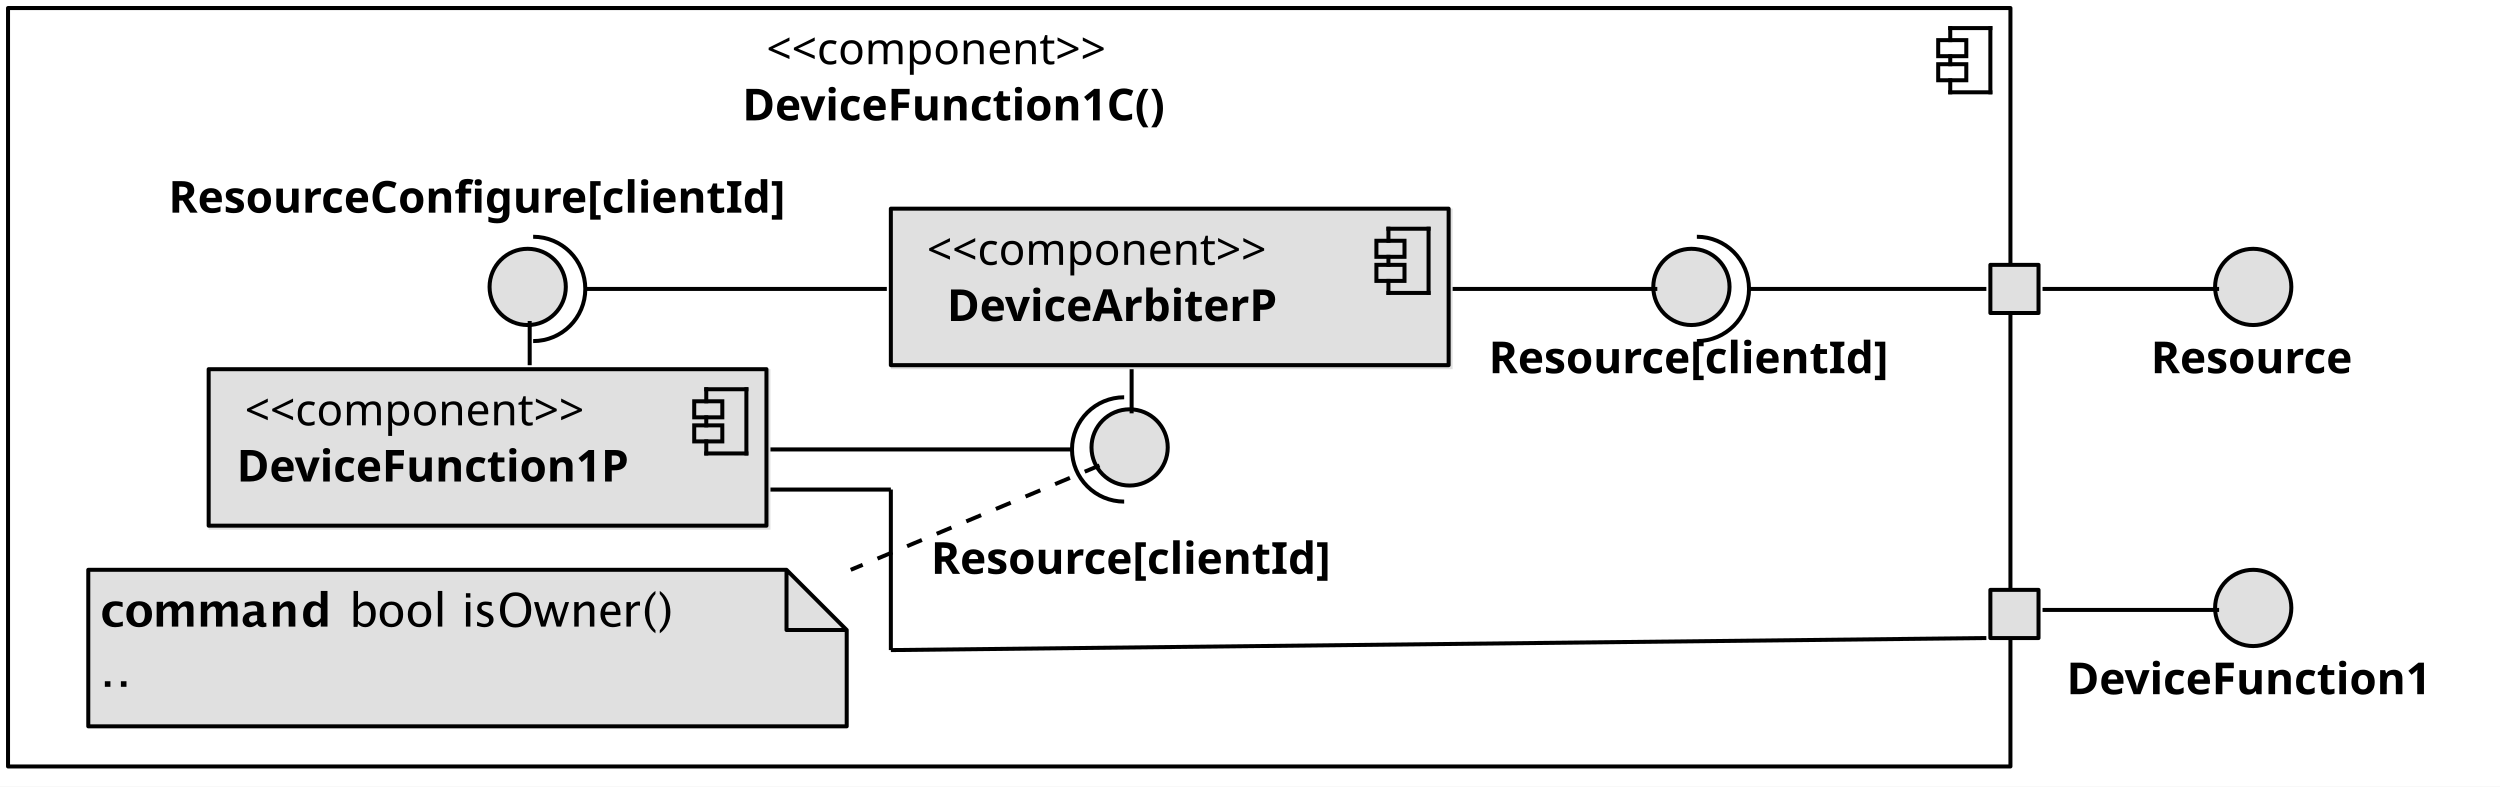
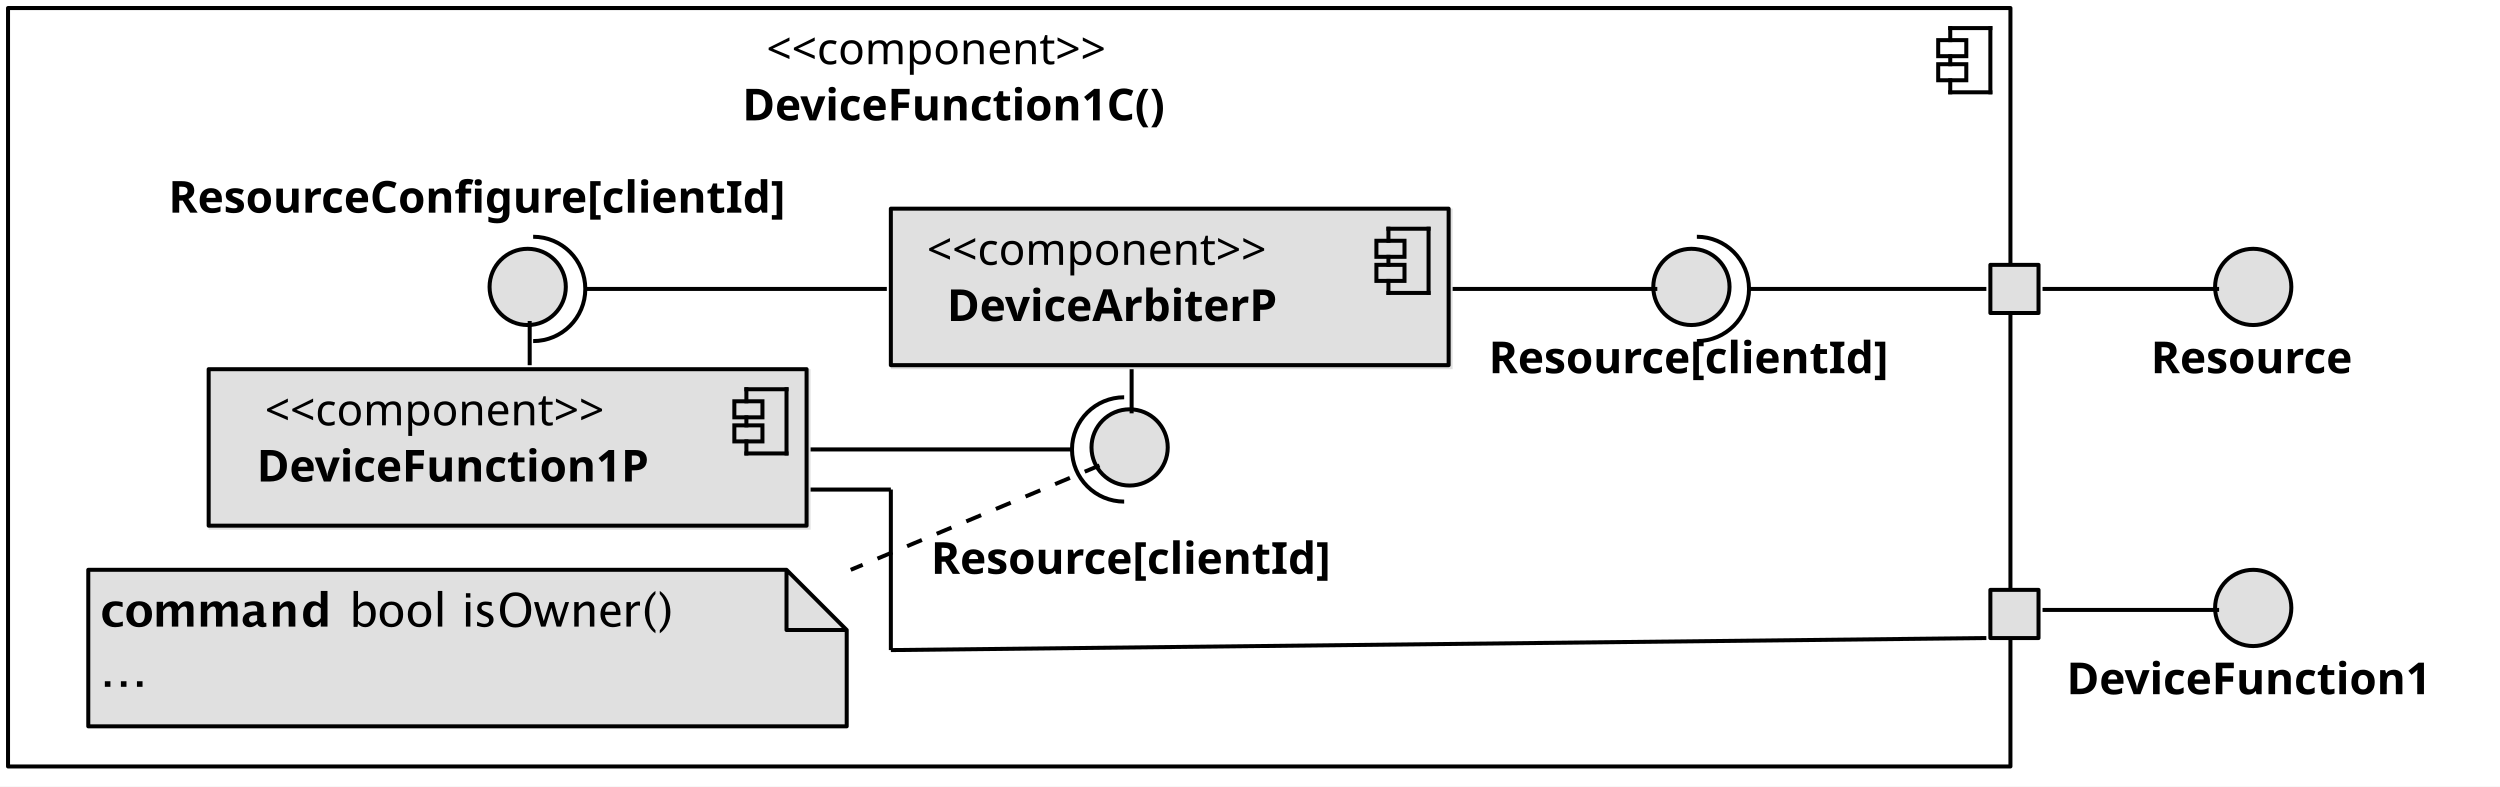
<svg xmlns="http://www.w3.org/2000/svg" fill-opacity="0" color-rendering="auto" color-interpolation="auto" stroke="rgb(0,0,0)" text-rendering="auto" stroke-linecap="square" width="623" stroke-miterlimit="10" stroke-opacity="0" shape-rendering="auto" fill="rgb(0,0,0)" stroke-dasharray="none" font-weight="normal" stroke-width="1" height="196" font-family="'Dialog'" font-style="normal" stroke-linejoin="miter" font-size="12" stroke-dashoffset="0" image-rendering="auto">
  <defs id="genericDefs" />
  <g>
    <defs id="defs1">
      <clipPath clipPathUnits="userSpaceOnUse" id="clipPath1">
        <path d="M-7 -7 L511 -7 L511 201 L-7 201 L-7 -7 Z" />
      </clipPath>
      <clipPath clipPathUnits="userSpaceOnUse" id="clipPath2">
        <path d="M0 0 L476 0 L476 31 L0 31 L0 0 Z" />
      </clipPath>
      <clipPath clipPathUnits="userSpaceOnUse" id="clipPath3">
        <path d="M-7 -7 L151 -7 L151 51 L-7 51 L-7 -7 Z" />
      </clipPath>
      <clipPath clipPathUnits="userSpaceOnUse" id="clipPath4">
        <path d="M0 0 L116 0 L116 31 L0 31 L0 0 Z" />
      </clipPath>
      <clipPath clipPathUnits="userSpaceOnUse" id="clipPath5">
+         <path d="M-7 -7 L161 -7 L161 51 L-7 51 L-7 -7 Z" />
+       </clipPath>
+       <clipPath clipPathUnits="userSpaceOnUse" id="clipPath6">
+         <path d="M0 0 L126 0 L126 31 L0 31 L0 0 Z" />
+       </clipPath>
+       <clipPath clipPathUnits="userSpaceOnUse" id="clipPath7">
        <path d="M-7 -7 L23 -7 L23 23 L-7 23 L-7 -7 Z" />
      </clipPath>
-       <clipPath clipPathUnits="userSpaceOnUse" id="clipPath6">
+       <clipPath clipPathUnits="userSpaceOnUse" id="clipPath8">
        <path d="M-7 -7 L31 -7 L31 31 L-7 31 L-7 -7 Z" />
      </clipPath>
-       <clipPath clipPathUnits="userSpaceOnUse" id="clipPath7">
+       <clipPath clipPathUnits="userSpaceOnUse" id="clipPath9">
        <path d="M-7 -7 L201 -7 L201 51 L-7 51 L-7 -7 Z" />
      </clipPath>
-       <clipPath clipPathUnits="userSpaceOnUse" id="clipPath8">
+       <clipPath clipPathUnits="userSpaceOnUse" id="clipPath10">
        <path d="M0 0 L0 40 L175 40 L175 0 Z" />
      </clipPath>
-       <clipPath clipPathUnits="userSpaceOnUse" id="clipPath9">
+       <clipPath clipPathUnits="userSpaceOnUse" id="clipPath11">
        <path d="M-178 -14 L356 -14 L356 28 L-178 28 L-178 -14 Z" />
      </clipPath>
-       <clipPath clipPathUnits="userSpaceOnUse" id="clipPath10">
+       <clipPath clipPathUnits="userSpaceOnUse" id="clipPath12">
        <path d="M-122 -14 L244 -14 L244 28 L-122 28 L-122 -14 Z" />
      </clipPath>
-       <clipPath clipPathUnits="userSpaceOnUse" id="clipPath11">
+       <clipPath clipPathUnits="userSpaceOnUse" id="clipPath13">
        <path d="M-72 -14 L144 -14 L144 28 L-72 28 L-72 -14 Z" />
      </clipPath>
-       <clipPath clipPathUnits="userSpaceOnUse" id="clipPath12">
+       <clipPath clipPathUnits="userSpaceOnUse" id="clipPath14">
        <path d="M-114 -14 L228 -14 L228 28 L-114 28 L-114 -14 Z" />
      </clipPath>
-       <clipPath clipPathUnits="userSpaceOnUse" id="clipPath13">
-         <path d="M0 0 L407 0 L407 144 L0 144 L0 0 Z" />
-       </clipPath>
-       <clipPath clipPathUnits="userSpaceOnUse" id="clipPath14">
+       <clipPath clipPathUnits="userSpaceOnUse" id="clipPath15">
+         <path d="M0 0 L397 0 L397 144 L0 144 L0 0 Z" />
+       </clipPath>
+       <clipPath clipPathUnits="userSpaceOnUse" id="clipPath16">
        <path d="M0 0 L148 0 L148 104 L0 104 L0 0 Z" />
      </clipPath>
-       <clipPath clipPathUnits="userSpaceOnUse" id="clipPath15">
+       <clipPath clipPathUnits="userSpaceOnUse" id="clipPath17">
        <path d="M0 0 L155 0 L155 104 L0 104 L0 0 Z" />
      </clipPath>
-       <clipPath clipPathUnits="userSpaceOnUse" id="clipPath16">
+       <clipPath clipPathUnits="userSpaceOnUse" id="clipPath18">
        <path d="M0 0 L169 0 L169 104 L0 104 L0 0 Z" />
      </clipPath>
-       <clipPath clipPathUnits="userSpaceOnUse" id="clipPath17">
+       <clipPath clipPathUnits="userSpaceOnUse" id="clipPath19">
        <path d="M100 0 L100 169 L-4 169 L-4 0 L100 0 Z" />
      </clipPath>
-       <clipPath clipPathUnits="userSpaceOnUse" id="clipPath18">
+       <clipPath clipPathUnits="userSpaceOnUse" id="clipPath20">
        <path d="M0 0 L104 0 L104 115 L0 115 L0 0 Z" />
      </clipPath>
-       <clipPath clipPathUnits="userSpaceOnUse" id="clipPath19">
+       <clipPath clipPathUnits="userSpaceOnUse" id="clipPath21">
+         <path d="M0 0 L175 0 L175 104 L0 104 L0 0 Z" />
+       </clipPath>
+       <clipPath clipPathUnits="userSpaceOnUse" id="clipPath22">
+         <path d="M71 171 L71 -4 L175 -4 L175 171 L71 171 Z" />
+       </clipPath>
+       <clipPath clipPathUnits="userSpaceOnUse" id="clipPath23">
        <path d="M0 0 L185 0 L185 104 L0 104 L0 0 Z" />
      </clipPath>
-       <clipPath clipPathUnits="userSpaceOnUse" id="clipPath20">
-         <path d="M81 181 L81 -4 L185 -4 L185 181 L81 181 Z" />
-       </clipPath>
-       <clipPath clipPathUnits="userSpaceOnUse" id="clipPath21">
+       <clipPath clipPathUnits="userSpaceOnUse" id="clipPath24">
        <path d="M100 0 L100 185 L-4 185 L-4 0 L100 0 Z" />
      </clipPath>
-       <clipPath clipPathUnits="userSpaceOnUse" id="clipPath22">
+       <clipPath clipPathUnits="userSpaceOnUse" id="clipPath25">
        <path d="M0 0 L166 0 L166 130 L0 130 L0 0 Z" />
      </clipPath>
    </defs>
    <g fill="white" text-rendering="geometricPrecision" fill-opacity="1" stroke-opacity="1" stroke="white">
      <rect x="0" width="623" height="196" y="0" stroke="none" />
    </g>
    <g font-size="11" stroke-linecap="butt" transform="translate(2,2)" fill-opacity="1" fill="black" text-rendering="geometricPrecision" font-family="sans-serif" stroke-linejoin="round" stroke="black" font-weight="bold" stroke-opacity="1" stroke-miterlimit="0">
      <rect fill="none" x="0" width="499" height="189" y="0" clip-path="url(#clipPath1)" />
      <line stroke-linecap="square" clip-path="url(#clipPath1)" fill="none" x1="484" x2="494" y1="5" stroke-linejoin="miter" y2="5" stroke-miterlimit="10" />
      <line stroke-linecap="square" clip-path="url(#clipPath1)" fill="none" x1="494" x2="494" y1="5" stroke-linejoin="miter" y2="21" stroke-miterlimit="10" />
      <line stroke-linecap="square" clip-path="url(#clipPath1)" fill="none" x1="484" x2="494" y1="21" stroke-linejoin="miter" y2="21" stroke-miterlimit="10" />
      <line stroke-linecap="square" clip-path="url(#clipPath1)" fill="none" x1="484" x2="484" y1="5" stroke-linejoin="miter" y2="8" stroke-miterlimit="10" />
      <rect stroke-linecap="square" x="481" y="8" clip-path="url(#clipPath1)" fill="none" width="7" stroke-linejoin="miter" height="4" stroke-miterlimit="10" />
      <line stroke-linecap="square" clip-path="url(#clipPath1)" fill="none" x1="484" x2="484" y1="12" stroke-linejoin="miter" y2="14" stroke-miterlimit="10" />
      <rect stroke-linecap="square" x="481" y="14" clip-path="url(#clipPath1)" fill="none" width="7" stroke-linejoin="miter" height="4" stroke-miterlimit="10" />
      <line stroke-linecap="square" clip-path="url(#clipPath1)" fill="none" x1="484" x2="484" y1="18" stroke-linejoin="miter" y2="21" stroke-miterlimit="10" />
    </g>
    <g font-size="11" transform="translate(2,2)" fill-opacity="1" fill="black" text-rendering="geometricPrecision" font-family="sans-serif" stroke="black" stroke-opacity="1">
      <text x="189" xml:space="preserve" y="14" clip-path="url(#clipPath2)" stroke="none">&lt;&lt;component&gt;&gt;</text>
      <text x="183" xml:space="preserve" y="28" font-weight="bold" clip-path="url(#clipPath2)" stroke="none">DeviceFunction1C()</text>
    </g>
    <g font-size="11" transform="translate(222,52)" fill-opacity="1" fill="rgb(224,224,224)" text-rendering="geometricPrecision" font-family="sans-serif" stroke="rgb(224,224,224)" font-weight="bold" stroke-opacity="1">
      <rect x="0" width="140" height="40" y="0" clip-path="url(#clipPath3)" stroke="none" />
    </g>
    <g font-size="11" stroke-linecap="butt" transform="translate(222,52)" fill-opacity="1" fill="black" text-rendering="geometricPrecision" font-family="sans-serif" stroke-linejoin="round" stroke="black" font-weight="bold" stroke-opacity="1" stroke-miterlimit="0">
      <rect fill="none" x="0" width="139" height="39" y="0" clip-path="url(#clipPath3)" />
      <line stroke-linecap="square" clip-path="url(#clipPath3)" fill="none" x1="124" x2="134" y1="5" stroke-linejoin="miter" y2="5" stroke-miterlimit="10" />
      <line stroke-linecap="square" clip-path="url(#clipPath3)" fill="none" x1="134" x2="134" y1="5" stroke-linejoin="miter" y2="21" stroke-miterlimit="10" />
      <line stroke-linecap="square" clip-path="url(#clipPath3)" fill="none" x1="124" x2="134" y1="21" stroke-linejoin="miter" y2="21" stroke-miterlimit="10" />
      <line stroke-linecap="square" clip-path="url(#clipPath3)" fill="none" x1="124" x2="124" y1="5" stroke-linejoin="miter" y2="8" stroke-miterlimit="10" />
      <rect stroke-linecap="square" x="121" y="8" clip-path="url(#clipPath3)" fill="none" width="7" stroke-linejoin="miter" height="4" stroke-miterlimit="10" />
      <line stroke-linecap="square" clip-path="url(#clipPath3)" fill="none" x1="124" x2="124" y1="12" stroke-linejoin="miter" y2="14" stroke-miterlimit="10" />
      <rect stroke-linecap="square" x="121" y="14" clip-path="url(#clipPath3)" fill="none" width="7" stroke-linejoin="miter" height="4" stroke-miterlimit="10" />
      <line stroke-linecap="square" clip-path="url(#clipPath3)" fill="none" x1="124" x2="124" y1="18" stroke-linejoin="miter" y2="21" stroke-miterlimit="10" />
    </g>
    <g font-size="11" transform="translate(222,52)" fill-opacity="1" fill="black" text-rendering="geometricPrecision" font-family="sans-serif" stroke="black" stroke-opacity="1">
      <text x="9" xml:space="preserve" y="14" clip-path="url(#clipPath4)" stroke="none">&lt;&lt;component&gt;&gt;</text>
      <text x="14" xml:space="preserve" y="28" font-weight="bold" clip-path="url(#clipPath4)" stroke="none">DeviceArbiterP</text>
    </g>
    <g font-size="11" transform="translate(52,92)" fill-opacity="1" fill="rgb(224,224,224)" text-rendering="geometricPrecision" font-family="sans-serif" stroke="rgb(224,224,224)" font-weight="bold" stroke-opacity="1">
-       <rect x="0" width="140" height="40" y="0" clip-path="url(#clipPath3)" stroke="none" />
+       <rect x="0" width="150" height="40" y="0" clip-path="url(#clipPath5)" stroke="none" />
    </g>
    <g font-size="11" stroke-linecap="butt" transform="translate(52,92)" fill-opacity="1" fill="black" text-rendering="geometricPrecision" font-family="sans-serif" stroke-linejoin="round" stroke="black" font-weight="bold" stroke-opacity="1" stroke-miterlimit="0">
-       <rect fill="none" x="0" width="139" height="39" y="0" clip-path="url(#clipPath3)" />
-       <line stroke-linecap="square" clip-path="url(#clipPath3)" fill="none" x1="124" x2="134" y1="5" stroke-linejoin="miter" y2="5" stroke-miterlimit="10" />
-       <line stroke-linecap="square" clip-path="url(#clipPath3)" fill="none" x1="134" x2="134" y1="5" stroke-linejoin="miter" y2="21" stroke-miterlimit="10" />
-       <line stroke-linecap="square" clip-path="url(#clipPath3)" fill="none" x1="124" x2="134" y1="21" stroke-linejoin="miter" y2="21" stroke-miterlimit="10" />
-       <line stroke-linecap="square" clip-path="url(#clipPath3)" fill="none" x1="124" x2="124" y1="5" stroke-linejoin="miter" y2="8" stroke-miterlimit="10" />
-       <rect stroke-linecap="square" x="121" y="8" clip-path="url(#clipPath3)" fill="none" width="7" stroke-linejoin="miter" height="4" stroke-miterlimit="10" />
-       <line stroke-linecap="square" clip-path="url(#clipPath3)" fill="none" x1="124" x2="124" y1="12" stroke-linejoin="miter" y2="14" stroke-miterlimit="10" />
-       <rect stroke-linecap="square" x="121" y="14" clip-path="url(#clipPath3)" fill="none" width="7" stroke-linejoin="miter" height="4" stroke-miterlimit="10" />
-       <line stroke-linecap="square" clip-path="url(#clipPath3)" fill="none" x1="124" x2="124" y1="18" stroke-linejoin="miter" y2="21" stroke-miterlimit="10" />
+       <rect fill="none" x="0" width="149" height="39" y="0" clip-path="url(#clipPath5)" />
+       <line stroke-linecap="square" clip-path="url(#clipPath5)" fill="none" x1="134" x2="144" y1="5" stroke-linejoin="miter" y2="5" stroke-miterlimit="10" />
+       <line stroke-linecap="square" clip-path="url(#clipPath5)" fill="none" x1="144" x2="144" y1="5" stroke-linejoin="miter" y2="21" stroke-miterlimit="10" />
+       <line stroke-linecap="square" clip-path="url(#clipPath5)" fill="none" x1="134" x2="144" y1="21" stroke-linejoin="miter" y2="21" stroke-miterlimit="10" />
+       <line stroke-linecap="square" clip-path="url(#clipPath5)" fill="none" x1="134" x2="134" y1="5" stroke-linejoin="miter" y2="8" stroke-miterlimit="10" />
+       <rect stroke-linecap="square" x="131" y="8" clip-path="url(#clipPath5)" fill="none" width="7" stroke-linejoin="miter" height="4" stroke-miterlimit="10" />
+       <line stroke-linecap="square" clip-path="url(#clipPath5)" fill="none" x1="134" x2="134" y1="12" stroke-linejoin="miter" y2="14" stroke-miterlimit="10" />
+       <rect stroke-linecap="square" x="131" y="14" clip-path="url(#clipPath5)" fill="none" width="7" stroke-linejoin="miter" height="4" stroke-miterlimit="10" />
+       <line stroke-linecap="square" clip-path="url(#clipPath5)" fill="none" x1="134" x2="134" y1="18" stroke-linejoin="miter" y2="21" stroke-miterlimit="10" />
    </g>
    <g font-size="11" transform="translate(52,92)" fill-opacity="1" fill="black" text-rendering="geometricPrecision" font-family="sans-serif" stroke="black" stroke-opacity="1">
-       <text x="9" xml:space="preserve" y="14" clip-path="url(#clipPath4)" stroke="none">&lt;&lt;component&gt;&gt;</text>
-       <text x="7" xml:space="preserve" y="28" font-weight="bold" clip-path="url(#clipPath4)" stroke="none">DeviceFunction1P</text>
+       <text x="14" xml:space="preserve" y="14" clip-path="url(#clipPath6)" stroke="none">&lt;&lt;component&gt;&gt;</text>
+       <text x="12" xml:space="preserve" y="28" font-weight="bold" clip-path="url(#clipPath6)" stroke="none">DeviceFunction1P</text>
    </g>
    <g font-size="11" transform="translate(496,147)" fill-opacity="1" fill="rgb(224,224,224)" text-rendering="geometricPrecision" font-family="sans-serif" stroke="rgb(224,224,224)" stroke-opacity="1">
-       <rect x="0" width="12" height="12" y="0" clip-path="url(#clipPath5)" stroke="none" />
+       <rect x="0" width="12" height="12" y="0" clip-path="url(#clipPath7)" stroke="none" />
    </g>
    <g font-size="11" stroke-linecap="butt" transform="translate(496,147)" fill-opacity="1" fill="black" text-rendering="geometricPrecision" font-family="sans-serif" stroke-linejoin="round" stroke="black" stroke-opacity="1" stroke-miterlimit="0">
-       <rect fill="none" x="0" width="12" height="12" y="0" clip-path="url(#clipPath5)" />
+       <rect fill="none" x="0" width="12" height="12" y="0" clip-path="url(#clipPath7)" />
    </g>
    <g font-size="11" transform="translate(552,142)" fill-opacity="1" fill="rgb(224,224,224)" text-rendering="geometricPrecision" font-family="sans-serif" stroke="rgb(224,224,224)" font-weight="bold" stroke-opacity="1">
-       <circle r="9.5" clip-path="url(#clipPath6)" cx="9.5" cy="9.5" stroke="none" />
+       <circle r="9.5" clip-path="url(#clipPath8)" cx="9.5" cy="9.5" stroke="none" />
    </g>
    <g font-size="11" stroke-linecap="butt" transform="translate(552,142)" fill-opacity="1" fill="black" text-rendering="geometricPrecision" font-family="sans-serif" stroke-linejoin="round" stroke="black" font-weight="bold" stroke-opacity="1" stroke-miterlimit="0">
-       <circle fill="none" r="9.5" clip-path="url(#clipPath6)" cx="9.5" cy="9.5" />
+       <circle fill="none" r="9.5" clip-path="url(#clipPath8)" cx="9.5" cy="9.5" />
    </g>
    <g font-size="11" transform="translate(552,62)" fill-opacity="1" fill="rgb(224,224,224)" text-rendering="geometricPrecision" font-family="sans-serif" stroke="rgb(224,224,224)" font-weight="bold" stroke-opacity="1">
-       <circle r="9.5" clip-path="url(#clipPath6)" cx="9.5" cy="9.5" stroke="none" />
+       <circle r="9.5" clip-path="url(#clipPath8)" cx="9.5" cy="9.5" stroke="none" />
    </g>
    <g font-size="11" stroke-linecap="butt" transform="translate(552,62)" fill-opacity="1" fill="black" text-rendering="geometricPrecision" font-family="sans-serif" stroke-linejoin="round" stroke="black" font-weight="bold" stroke-opacity="1" stroke-miterlimit="0">
-       <circle fill="none" r="9.5" clip-path="url(#clipPath6)" cx="9.5" cy="9.5" />
+       <circle fill="none" r="9.5" clip-path="url(#clipPath8)" cx="9.5" cy="9.5" />
    </g>
    <g font-size="11" transform="translate(496,66)" fill-opacity="1" fill="rgb(224,224,224)" text-rendering="geometricPrecision" font-family="sans-serif" stroke="rgb(224,224,224)" stroke-opacity="1">
-       <rect x="0" width="12" height="12" y="0" clip-path="url(#clipPath5)" stroke="none" />
+       <rect x="0" width="12" height="12" y="0" clip-path="url(#clipPath7)" stroke="none" />
    </g>
    <g font-size="11" stroke-linecap="butt" transform="translate(496,66)" fill-opacity="1" fill="black" text-rendering="geometricPrecision" font-family="sans-serif" stroke-linejoin="round" stroke="black" stroke-opacity="1" stroke-miterlimit="0">
-       <rect fill="none" x="0" width="12" height="12" y="0" clip-path="url(#clipPath5)" />
+       <rect fill="none" x="0" width="12" height="12" y="0" clip-path="url(#clipPath7)" />
    </g>
    <g font-size="11" transform="translate(412,62)" fill-opacity="1" fill="rgb(224,224,224)" text-rendering="geometricPrecision" font-family="sans-serif" stroke="rgb(224,224,224)" font-weight="bold" stroke-opacity="1">
-       <circle r="9.5" clip-path="url(#clipPath6)" cx="9.5" cy="9.5" stroke="none" />
+       <circle r="9.5" clip-path="url(#clipPath8)" cx="9.5" cy="9.5" stroke="none" />
    </g>
    <g font-size="11" stroke-linecap="butt" transform="translate(412,62)" fill-opacity="1" fill="black" text-rendering="geometricPrecision" font-family="sans-serif" stroke-linejoin="round" stroke="black" font-weight="bold" stroke-opacity="1" stroke-miterlimit="0">
-       <circle fill="none" r="9.5" clip-path="url(#clipPath6)" cx="9.5" cy="9.5" />
+       <circle fill="none" r="9.5" clip-path="url(#clipPath8)" cx="9.5" cy="9.5" />
    </g>
    <g font-size="11" transform="translate(272,102)" fill-opacity="1" fill="rgb(224,224,224)" text-rendering="geometricPrecision" font-family="sans-serif" stroke="rgb(224,224,224)" font-weight="bold" stroke-opacity="1">
-       <circle r="9.5" clip-path="url(#clipPath6)" cx="9.5" cy="9.5" stroke="none" />
+       <circle r="9.5" clip-path="url(#clipPath8)" cx="9.5" cy="9.5" stroke="none" />
    </g>
    <g font-size="11" stroke-linecap="butt" transform="translate(272,102)" fill-opacity="1" fill="black" text-rendering="geometricPrecision" font-family="sans-serif" stroke-linejoin="round" stroke="black" font-weight="bold" stroke-opacity="1" stroke-miterlimit="0">
-       <circle fill="none" r="9.5" clip-path="url(#clipPath6)" cx="9.5" cy="9.5" />
+       <circle fill="none" r="9.5" clip-path="url(#clipPath8)" cx="9.5" cy="9.5" />
    </g>
    <g font-size="11" transform="translate(122,62)" fill-opacity="1" fill="rgb(224,224,224)" text-rendering="geometricPrecision" font-family="sans-serif" stroke="rgb(224,224,224)" font-weight="bold" stroke-opacity="1">
-       <circle r="9.5" clip-path="url(#clipPath6)" cx="9.5" cy="9.5" stroke="none" />
+       <circle r="9.5" clip-path="url(#clipPath8)" cx="9.5" cy="9.5" stroke="none" />
    </g>
    <g font-size="11" stroke-linecap="butt" transform="translate(122,62)" fill-opacity="1" fill="black" text-rendering="geometricPrecision" font-family="sans-serif" stroke-linejoin="round" stroke="black" font-weight="bold" stroke-opacity="1" stroke-miterlimit="0">
-       <circle fill="none" r="9.5" clip-path="url(#clipPath6)" cx="9.5" cy="9.5" />
+       <circle fill="none" r="9.5" clip-path="url(#clipPath8)" cx="9.5" cy="9.5" />
    </g>
    <g font-size="11" transform="translate(22,142)" fill-opacity="1" fill="rgb(224,224,224)" text-rendering="geometricPrecision" font-family="sans-serif" stroke="rgb(224,224,224)" stroke-opacity="1">
-       <polygon points=" 0 0 174 0 189 15 174 15 174 0 189 15 189 39 0 39" clip-path="url(#clipPath7)" stroke="none" />
+       <polygon points=" 0 0 174 0 189 15 174 15 174 0 189 15 189 39 0 39" clip-path="url(#clipPath9)" stroke="none" />
    </g>
    <g font-size="11" stroke-linecap="butt" transform="translate(22,142)" fill-opacity="1" fill="black" text-rendering="geometricPrecision" font-family="sans-serif" stroke-linejoin="round" stroke="black" stroke-opacity="1" stroke-miterlimit="0">
-       <polygon fill="none" points=" 0 0 174 0 189 15 174 15 174 0 189 15 189 39 0 39" clip-path="url(#clipPath7)" />
+       <polygon fill="none" points=" 0 0 174 0 189 15 174 15 174 0 189 15 189 39 0 39" clip-path="url(#clipPath9)" />
    </g>
    <g font-size="13" transform="translate(22,142)" fill-opacity="1" fill="black" text-rendering="geometricPrecision" font-family="'Lucida Grande'" stroke="black" stroke-opacity="1">
-       <path d="M8.606 14.02 Q7.569 14.296 6.685 14.296 Q5.203 14.296 4.344 13.426 Q3.485 12.555 3.485 11.057 Q3.485 9.541 4.369 8.685 Q5.254 7.828 6.814 7.828 Q7.569 7.828 8.555 8.071 L8.555 9.276 Q7.53 8.944 6.916 8.944 Q6.166 8.944 5.71 9.519 Q5.254 10.093 5.254 11.045 Q5.254 12.02 5.747 12.606 Q6.24 13.192 7.062 13.192 Q7.811 13.192 8.606 12.865 ZM12.64 14.296 Q11.192 14.296 10.338 13.42 Q9.485 12.544 9.485 11.062 Q9.485 9.564 10.344 8.696 Q11.203 7.828 12.679 7.828 Q14.161 7.828 15.02 8.696 Q15.879 9.564 15.879 11.051 Q15.879 12.572 15.017 13.434 Q14.155 14.296 12.64 14.296 ZM12.668 13.254 Q14.104 13.254 14.104 11.051 Q14.104 10.043 13.724 9.457 Q13.344 8.871 12.679 8.871 Q12.02 8.871 11.639 9.457 Q11.259 10.043 11.259 11.062 Q11.259 12.071 11.637 12.662 Q12.014 13.254 12.668 13.254 ZM17.042 14.155 L17.042 7.969 L18.642 7.969 L18.642 9.135 Q19.375 7.828 20.727 7.828 Q21.426 7.828 21.876 8.172 Q22.327 8.516 22.428 9.135 Q23.296 7.828 24.524 7.828 Q26.22 7.828 26.22 9.699 L26.22 14.155 L24.62 14.155 L24.62 10.245 Q24.62 9.147 23.888 9.147 Q23.138 9.147 22.428 10.228 L22.428 14.155 L20.828 14.155 L20.828 10.245 Q20.828 9.141 20.09 9.141 Q19.352 9.141 18.642 10.228 L18.642 14.155 ZM28.042 14.155 L28.042 7.969 L29.642 7.969 L29.642 9.135 Q30.375 7.828 31.727 7.828 Q32.426 7.828 32.876 8.172 Q33.327 8.516 33.428 9.135 Q34.296 7.828 35.524 7.828 Q37.22 7.828 37.22 9.699 L37.22 14.155 L35.62 14.155 L35.62 10.245 Q35.62 9.147 34.888 9.147 Q34.138 9.147 33.428 10.228 L33.428 14.155 L31.828 14.155 L31.828 10.245 Q31.828 9.141 31.09 9.141 Q30.352 9.141 29.642 10.228 L29.642 14.155 ZM42.073 13.491 Q41.24 14.296 40.287 14.296 Q39.476 14.296 38.969 13.8 Q38.462 13.305 38.462 12.516 Q38.462 11.491 39.282 10.935 Q40.102 10.381 41.628 10.381 L42.073 10.381 L42.073 9.817 Q42.073 8.854 40.975 8.854 Q40 8.854 39.003 9.406 L39.003 8.257 Q40.135 7.828 41.245 7.828 Q43.673 7.828 43.673 9.761 L43.673 12.499 Q43.673 13.226 44.141 13.226 Q44.226 13.226 44.361 13.203 L44.4 14.138 Q43.871 14.296 43.465 14.296 Q42.44 14.296 42.147 13.491 ZM42.073 12.595 L42.073 11.338 L41.679 11.338 Q40.062 11.338 40.062 12.352 Q40.062 12.696 40.296 12.93 Q40.53 13.164 40.873 13.164 Q41.459 13.164 42.073 12.595 ZM46.042 14.155 L46.042 7.969 L47.71 7.969 L47.71 9.135 Q48.527 7.828 49.817 7.828 Q50.645 7.828 51.124 8.352 Q51.603 8.876 51.603 9.783 L51.603 14.155 L49.935 14.155 L49.935 10.195 Q49.935 9.141 49.237 9.141 Q48.442 9.141 47.71 10.262 L47.71 14.155 ZM57.935 14.155 L57.935 12.989 Q57.293 14.296 55.913 14.296 Q54.797 14.296 54.161 13.479 Q53.524 12.662 53.524 11.231 Q53.524 9.676 54.242 8.752 Q54.961 7.828 56.172 7.828 Q57.141 7.828 57.935 8.595 L57.935 5.259 L59.609 5.259 L59.609 14.155 ZM57.935 9.586 Q57.333 8.91 56.645 8.91 Q56.031 8.91 55.665 9.502 Q55.299 10.093 55.299 11.09 Q55.299 12.989 56.516 12.989 Q57.259 12.989 57.935 12.037 Z" clip-path="url(#clipPath8)" stroke="none" />
-       <path d="M66.11 14.223 L66.11 5.259 L67.22 5.259 L67.22 9.186 Q67.901 7.902 69.265 7.902 Q70.369 7.902 71.003 8.707 Q71.637 9.513 71.637 10.91 Q71.637 12.431 70.918 13.364 Q70.2 14.296 69.028 14.296 Q67.941 14.296 67.22 13.462 L67.085 14.223 ZM67.22 12.696 Q68.076 13.462 68.854 13.462 Q70.454 13.462 70.454 11.023 Q70.454 8.871 69.034 8.871 Q68.104 8.871 67.22 9.879 ZM75.504 14.296 Q74.192 14.296 73.409 13.426 Q72.625 12.555 72.625 11.096 Q72.625 9.62 73.411 8.761 Q74.197 7.902 75.544 7.902 Q76.89 7.902 77.676 8.761 Q78.462 9.62 78.462 11.085 Q78.462 12.584 77.674 13.44 Q76.885 14.296 75.504 14.296 ZM75.521 13.462 Q77.285 13.462 77.285 11.085 Q77.285 8.735 75.544 8.735 Q73.808 8.735 73.808 11.096 Q73.808 13.462 75.521 13.462 ZM82.504 14.296 Q81.192 14.296 80.409 13.426 Q79.625 12.555 79.625 11.096 Q79.625 9.62 80.411 8.761 Q81.197 7.902 82.544 7.902 Q83.89 7.902 84.676 8.761 Q85.462 9.62 85.462 11.085 Q85.462 12.584 84.674 13.44 Q83.885 14.296 82.504 14.296 ZM82.521 13.462 Q84.285 13.462 84.285 11.085 Q84.285 8.735 82.544 8.735 Q80.808 8.735 80.808 11.096 Q80.808 13.462 82.521 13.462 ZM87.11 14.155 L87.11 5.259 L88.22 5.259 L88.22 14.155 ZM94.11 14.155 L94.11 8.037 L95.22 8.037 L95.22 14.155 ZM94.11 6.927 L94.11 5.817 L95.22 5.817 L95.22 6.927 ZM98.733 14.296 Q97.972 14.296 96.885 13.941 L96.885 12.921 Q97.972 13.462 98.778 13.462 Q99.257 13.462 99.572 13.203 Q99.888 12.944 99.888 12.555 Q99.888 11.986 99.003 11.614 L98.355 11.338 Q96.918 10.741 96.918 9.62 Q96.918 8.82 97.485 8.361 Q98.051 7.902 99.037 7.902 Q99.549 7.902 100.304 8.042 L100.535 8.088 L100.535 9.011 Q99.606 8.735 99.059 8.735 Q97.989 8.735 97.989 9.513 Q97.989 10.014 98.8 10.358 L99.335 10.583 Q100.242 10.966 100.62 11.392 Q100.997 11.817 100.997 12.454 Q100.997 13.259 100.361 13.778 Q99.724 14.296 98.733 14.296 ZM106.434 14.364 Q104.699 14.364 103.642 13.161 Q102.586 11.958 102.586 9.98 Q102.586 7.992 103.648 6.8 Q104.71 5.609 106.485 5.609 Q108.254 5.609 109.319 6.797 Q110.383 7.986 110.383 9.969 Q110.383 11.992 109.319 13.178 Q108.254 14.364 106.434 14.364 ZM106.451 13.479 Q107.73 13.479 108.428 12.558 Q109.127 11.637 109.127 9.958 Q109.127 8.33 108.426 7.411 Q107.724 6.493 106.485 6.493 Q105.24 6.493 104.541 7.414 Q103.842 8.335 103.842 9.975 Q103.842 11.609 104.535 12.544 Q105.228 13.479 106.451 13.479 ZM112.82 14.155 L111.068 8.037 L112.155 8.037 L113.496 12.775 L114.944 8.037 L116.054 8.037 L117.321 12.775 L118.859 8.037 L119.812 8.037 L117.817 14.155 L116.702 14.155 L115.406 9.417 L113.941 14.155 ZM121.11 14.155 L121.11 8.037 L122.22 8.037 L122.22 9.186 Q123.099 7.902 124.372 7.902 Q125.166 7.902 125.64 8.406 Q126.113 8.91 126.113 9.761 L126.113 14.155 L125.003 14.155 L125.003 10.121 Q125.003 9.44 124.803 9.149 Q124.603 8.859 124.141 8.859 Q123.121 8.859 122.22 10.195 L122.22 14.155 ZM132.595 13.958 Q131.479 14.296 130.685 14.296 Q129.333 14.296 128.479 13.398 Q127.625 12.499 127.625 11.068 Q127.625 9.676 128.377 8.786 Q129.13 7.896 130.302 7.896 Q131.411 7.896 132.017 8.685 Q132.623 9.473 132.623 10.927 L132.617 11.271 L128.758 11.271 Q129 13.451 130.893 13.451 Q131.586 13.451 132.595 13.079 ZM128.809 10.437 L131.507 10.437 Q131.507 8.73 130.234 8.73 Q128.955 8.73 128.809 10.437 ZM134.11 14.155 L134.11 8.037 L135.22 8.037 L135.22 9.186 Q135.879 7.902 137.135 7.902 Q137.304 7.902 137.49 7.93 L137.49 8.966 Q137.203 8.871 136.983 8.871 Q135.93 8.871 135.22 10.121 L135.22 14.155 ZM141.335 15.057 L141.335 15.823 Q140.118 14.995 139.406 13.572 Q138.693 12.15 138.693 10.538 Q138.693 8.933 139.406 7.51 Q140.118 6.087 141.335 5.259 L141.335 6.026 Q140.507 6.927 140.155 7.964 Q139.803 9 139.803 10.538 Q139.803 12.082 140.155 13.119 Q140.507 14.155 141.335 15.057 ZM142.417 15.057 L142.417 15.823 Q143.634 14.995 144.347 13.572 Q145.059 12.15 145.059 10.538 Q145.059 8.933 144.347 7.51 Q143.634 6.087 142.417 5.259 L142.417 6.026 Q143.245 6.927 143.597 7.964 Q143.949 9 143.949 10.538 Q143.949 12.082 143.597 13.119 Q143.245 14.155 142.417 15.057 Z" clip-path="url(#clipPath8)" stroke="none" />
-       <path d="M4.127 29.155 L4.127 27.764 L5.518 27.764 L5.518 29.155 ZM8.127 29.155 L8.127 27.764 L9.518 27.764 L9.518 29.155 Z" clip-path="url(#clipPath8)" stroke="none" />
+       <path d="M8.606 14.02 Q7.569 14.296 6.685 14.296 Q5.203 14.296 4.344 13.426 Q3.485 12.555 3.485 11.057 Q3.485 9.541 4.369 8.685 Q5.254 7.828 6.814 7.828 Q7.569 7.828 8.555 8.071 L8.555 9.276 Q7.53 8.944 6.916 8.944 Q6.166 8.944 5.71 9.519 Q5.254 10.093 5.254 11.045 Q5.254 12.02 5.747 12.606 Q6.24 13.192 7.062 13.192 Q7.811 13.192 8.606 12.865 ZM12.64 14.296 Q11.192 14.296 10.338 13.42 Q9.485 12.544 9.485 11.062 Q9.485 9.564 10.344 8.696 Q11.203 7.828 12.679 7.828 Q14.161 7.828 15.02 8.696 Q15.879 9.564 15.879 11.051 Q15.879 12.572 15.017 13.434 Q14.155 14.296 12.64 14.296 ZM12.668 13.254 Q14.104 13.254 14.104 11.051 Q14.104 10.043 13.724 9.457 Q13.344 8.871 12.679 8.871 Q12.02 8.871 11.639 9.457 Q11.259 10.043 11.259 11.062 Q11.259 12.071 11.637 12.662 Q12.014 13.254 12.668 13.254 ZM17.042 14.155 L17.042 7.969 L18.642 7.969 L18.642 9.135 Q19.375 7.828 20.727 7.828 Q21.426 7.828 21.876 8.172 Q22.327 8.516 22.428 9.135 Q23.296 7.828 24.524 7.828 Q26.22 7.828 26.22 9.699 L26.22 14.155 L24.62 14.155 L24.62 10.245 Q24.62 9.147 23.888 9.147 Q23.138 9.147 22.428 10.228 L22.428 14.155 L20.828 14.155 L20.828 10.245 Q20.828 9.141 20.09 9.141 Q19.352 9.141 18.642 10.228 L18.642 14.155 ZM28.042 14.155 L28.042 7.969 L29.642 7.969 L29.642 9.135 Q30.375 7.828 31.727 7.828 Q32.426 7.828 32.876 8.172 Q33.327 8.516 33.428 9.135 Q34.296 7.828 35.524 7.828 Q37.22 7.828 37.22 9.699 L37.22 14.155 L35.62 14.155 L35.62 10.245 Q35.62 9.147 34.888 9.147 Q34.138 9.147 33.428 10.228 L33.428 14.155 L31.828 14.155 L31.828 10.245 Q31.828 9.141 31.09 9.141 Q30.352 9.141 29.642 10.228 L29.642 14.155 ZM42.073 13.491 Q41.24 14.296 40.287 14.296 Q39.476 14.296 38.969 13.8 Q38.462 13.305 38.462 12.516 Q38.462 11.491 39.282 10.935 Q40.102 10.381 41.628 10.381 L42.073 10.381 L42.073 9.817 Q42.073 8.854 40.975 8.854 Q40 8.854 39.003 9.406 L39.003 8.257 Q40.135 7.828 41.245 7.828 Q43.673 7.828 43.673 9.761 L43.673 12.499 Q43.673 13.226 44.141 13.226 Q44.226 13.226 44.361 13.203 L44.4 14.138 Q43.871 14.296 43.465 14.296 Q42.44 14.296 42.147 13.491 ZM42.073 12.595 L42.073 11.338 L41.679 11.338 Q40.062 11.338 40.062 12.352 Q40.062 12.696 40.296 12.93 Q40.53 13.164 40.873 13.164 Q41.459 13.164 42.073 12.595 ZM46.042 14.155 L46.042 7.969 L47.71 7.969 L47.71 9.135 Q48.527 7.828 49.817 7.828 Q50.645 7.828 51.124 8.352 Q51.603 8.876 51.603 9.783 L51.603 14.155 L49.935 14.155 L49.935 10.195 Q49.935 9.141 49.237 9.141 Q48.442 9.141 47.71 10.262 L47.71 14.155 ZM57.935 14.155 L57.935 12.989 Q57.293 14.296 55.913 14.296 Q54.797 14.296 54.161 13.479 Q53.524 12.662 53.524 11.231 Q53.524 9.676 54.242 8.752 Q54.961 7.828 56.172 7.828 Q57.141 7.828 57.935 8.595 L57.935 5.259 L59.609 5.259 L59.609 14.155 ZM57.935 9.586 Q57.333 8.91 56.645 8.91 Q56.031 8.91 55.665 9.502 Q55.299 10.093 55.299 11.09 Q55.299 12.989 56.516 12.989 Q57.259 12.989 57.935 12.037 Z" clip-path="url(#clipPath10)" stroke="none" />
+       <path d="M66.11 14.223 L66.11 5.259 L67.22 5.259 L67.22 9.186 Q67.901 7.902 69.265 7.902 Q70.369 7.902 71.003 8.707 Q71.637 9.513 71.637 10.91 Q71.637 12.431 70.918 13.364 Q70.2 14.296 69.028 14.296 Q67.941 14.296 67.22 13.462 L67.085 14.223 ZM67.22 12.696 Q68.076 13.462 68.854 13.462 Q70.454 13.462 70.454 11.023 Q70.454 8.871 69.034 8.871 Q68.104 8.871 67.22 9.879 ZM75.504 14.296 Q74.192 14.296 73.409 13.426 Q72.625 12.555 72.625 11.096 Q72.625 9.62 73.411 8.761 Q74.197 7.902 75.544 7.902 Q76.89 7.902 77.676 8.761 Q78.462 9.62 78.462 11.085 Q78.462 12.584 77.674 13.44 Q76.885 14.296 75.504 14.296 ZM75.521 13.462 Q77.285 13.462 77.285 11.085 Q77.285 8.735 75.544 8.735 Q73.808 8.735 73.808 11.096 Q73.808 13.462 75.521 13.462 ZM82.504 14.296 Q81.192 14.296 80.409 13.426 Q79.625 12.555 79.625 11.096 Q79.625 9.62 80.411 8.761 Q81.197 7.902 82.544 7.902 Q83.89 7.902 84.676 8.761 Q85.462 9.62 85.462 11.085 Q85.462 12.584 84.674 13.44 Q83.885 14.296 82.504 14.296 ZM82.521 13.462 Q84.285 13.462 84.285 11.085 Q84.285 8.735 82.544 8.735 Q80.808 8.735 80.808 11.096 Q80.808 13.462 82.521 13.462 ZM87.11 14.155 L87.11 5.259 L88.22 5.259 L88.22 14.155 ZM94.11 14.155 L94.11 8.037 L95.22 8.037 L95.22 14.155 ZM94.11 6.927 L94.11 5.817 L95.22 5.817 L95.22 6.927 ZM98.733 14.296 Q97.972 14.296 96.885 13.941 L96.885 12.921 Q97.972 13.462 98.778 13.462 Q99.257 13.462 99.572 13.203 Q99.888 12.944 99.888 12.555 Q99.888 11.986 99.003 11.614 L98.355 11.338 Q96.918 10.741 96.918 9.62 Q96.918 8.82 97.485 8.361 Q98.051 7.902 99.037 7.902 Q99.549 7.902 100.304 8.042 L100.535 8.088 L100.535 9.011 Q99.606 8.735 99.059 8.735 Q97.989 8.735 97.989 9.513 Q97.989 10.014 98.8 10.358 L99.335 10.583 Q100.242 10.966 100.62 11.392 Q100.997 11.817 100.997 12.454 Q100.997 13.259 100.361 13.778 Q99.724 14.296 98.733 14.296 ZM106.434 14.364 Q104.699 14.364 103.642 13.161 Q102.586 11.958 102.586 9.98 Q102.586 7.992 103.648 6.8 Q104.71 5.609 106.485 5.609 Q108.254 5.609 109.319 6.797 Q110.383 7.986 110.383 9.969 Q110.383 11.992 109.319 13.178 Q108.254 14.364 106.434 14.364 ZM106.451 13.479 Q107.73 13.479 108.428 12.558 Q109.127 11.637 109.127 9.958 Q109.127 8.33 108.426 7.411 Q107.724 6.493 106.485 6.493 Q105.24 6.493 104.541 7.414 Q103.842 8.335 103.842 9.975 Q103.842 11.609 104.535 12.544 Q105.228 13.479 106.451 13.479 ZM112.82 14.155 L111.068 8.037 L112.155 8.037 L113.496 12.775 L114.944 8.037 L116.054 8.037 L117.321 12.775 L118.859 8.037 L119.812 8.037 L117.817 14.155 L116.702 14.155 L115.406 9.417 L113.941 14.155 ZM121.11 14.155 L121.11 8.037 L122.22 8.037 L122.22 9.186 Q123.099 7.902 124.372 7.902 Q125.166 7.902 125.64 8.406 Q126.113 8.91 126.113 9.761 L126.113 14.155 L125.003 14.155 L125.003 10.121 Q125.003 9.44 124.803 9.149 Q124.603 8.859 124.141 8.859 Q123.121 8.859 122.22 10.195 L122.22 14.155 ZM132.595 13.958 Q131.479 14.296 130.685 14.296 Q129.333 14.296 128.479 13.398 Q127.625 12.499 127.625 11.068 Q127.625 9.676 128.377 8.786 Q129.13 7.896 130.302 7.896 Q131.411 7.896 132.017 8.685 Q132.623 9.473 132.623 10.927 L132.617 11.271 L128.758 11.271 Q129 13.451 130.893 13.451 Q131.586 13.451 132.595 13.079 ZM128.809 10.437 L131.507 10.437 Q131.507 8.73 130.234 8.73 Q128.955 8.73 128.809 10.437 ZM134.11 14.155 L134.11 8.037 L135.22 8.037 L135.22 9.186 Q135.879 7.902 137.135 7.902 Q137.304 7.902 137.49 7.93 L137.49 8.966 Q137.203 8.871 136.983 8.871 Q135.93 8.871 135.22 10.121 L135.22 14.155 ZM141.335 15.057 L141.335 15.823 Q140.118 14.995 139.406 13.572 Q138.693 12.15 138.693 10.538 Q138.693 8.933 139.406 7.51 Q140.118 6.087 141.335 5.259 L141.335 6.026 Q140.507 6.927 140.155 7.964 Q139.803 9 139.803 10.538 Q139.803 12.082 140.155 13.119 Q140.507 14.155 141.335 15.057 ZM142.417 15.057 L142.417 15.823 Q143.634 14.995 144.347 13.572 Q145.059 12.15 145.059 10.538 Q145.059 8.933 144.347 7.51 Q143.634 6.087 142.417 5.259 L142.417 6.026 Q143.245 6.927 143.597 7.964 Q143.949 9 143.949 10.538 Q143.949 12.082 143.597 13.119 Q143.245 14.155 142.417 15.057 Z" clip-path="url(#clipPath10)" stroke="none" />
+       <path d="M4.127 29.155 L4.127 27.764 L5.518 27.764 L5.518 29.155 ZM8.127 29.155 L8.127 27.764 L9.518 27.764 L9.518 29.155 ZM12.127 29.155 L12.127 27.764 L13.518 27.764 L13.518 29.155 Z" clip-path="url(#clipPath10)" stroke="none" />
    </g>
    <g font-size="11" transform="translate(32,42)" fill-opacity="1" fill="black" text-rendering="geometricPrecision" font-family="sans-serif" stroke="black" font-weight="bold" stroke-opacity="1">
-       <text x="10" xml:space="preserve" y="11" clip-path="url(#clipPath9)" stroke="none">ResourceConfigure[clientId]</text>
+       <text x="10" xml:space="preserve" y="11" clip-path="url(#clipPath11)" stroke="none">ResourceConfigure[clientId]</text>
    </g>
    <g font-size="11" transform="translate(222,132)" fill-opacity="1" fill="black" text-rendering="geometricPrecision" font-family="sans-serif" stroke="black" font-weight="bold" stroke-opacity="1">
-       <text x="10" xml:space="preserve" y="11" clip-path="url(#clipPath10)" stroke="none">Resource[clientId]</text>
+       <text x="10" xml:space="preserve" y="11" clip-path="url(#clipPath12)" stroke="none">Resource[clientId]</text>
    </g>
    <g font-size="11" transform="translate(361,82)" fill-opacity="1" fill="black" text-rendering="geometricPrecision" font-family="sans-serif" stroke="black" font-weight="bold" stroke-opacity="1">
-       <text x="10" xml:space="preserve" y="11" clip-path="url(#clipPath10)" stroke="none">Resource[clientId]</text>
+       <text x="10" xml:space="preserve" y="11" clip-path="url(#clipPath12)" stroke="none">Resource[clientId]</text>
    </g>
    <g font-size="11" transform="translate(526,82)" fill-opacity="1" fill="black" text-rendering="geometricPrecision" font-family="sans-serif" stroke="black" font-weight="bold" stroke-opacity="1">
-       <text x="10" xml:space="preserve" y="11" clip-path="url(#clipPath11)" stroke="none">Resource</text>
+       <text x="10" xml:space="preserve" y="11" clip-path="url(#clipPath13)" stroke="none">Resource</text>
    </g>
    <g font-size="11" transform="translate(505,162)" fill-opacity="1" fill="black" text-rendering="geometricPrecision" font-family="sans-serif" stroke="black" font-weight="bold" stroke-opacity="1">
-       <text x="10" xml:space="preserve" y="11" clip-path="url(#clipPath12)" stroke="none">DeviceFunction1</text>
-     </g>
-     <g font-size="11" stroke-linecap="butt" transform="translate(142,72)" fill-opacity="1" fill="black" text-rendering="geometricPrecision" font-family="sans-serif" stroke-linejoin="round" stroke="black" stroke-opacity="1">
-       <line y2="50" fill="none" x1="50" clip-path="url(#clipPath13)" x2="80" y1="50" />
-       <line y2="90" fill="none" x1="80" clip-path="url(#clipPath13)" x2="80" y1="50" />
-       <line y2="87" fill="none" x1="80" clip-path="url(#clipPath13)" x2="353" y1="90" />
+       <text x="10" xml:space="preserve" y="11" clip-path="url(#clipPath14)" stroke="none">DeviceFunction1</text>
+     </g>
+     <g font-size="11" stroke-linecap="butt" transform="translate(152,72)" fill-opacity="1" fill="black" text-rendering="geometricPrecision" font-family="sans-serif" stroke-linejoin="round" stroke="black" stroke-opacity="1">
+       <line y2="50" fill="none" x1="50" clip-path="url(#clipPath15)" x2="70" y1="50" />
+       <line y2="90" fill="none" x1="70" clip-path="url(#clipPath15)" x2="70" y1="50" />
+       <line y2="87" fill="none" x1="70" clip-path="url(#clipPath15)" x2="343" y1="90" />
    </g>
    <g font-size="11" stroke-linecap="butt" transform="translate(459,102)" fill-opacity="1" fill="black" text-rendering="geometricPrecision" font-family="sans-serif" stroke-linejoin="round" stroke="black" stroke-opacity="1">
-       <line y2="50" fill="none" x1="94" clip-path="url(#clipPath14)" x2="50" y1="50" />
+       <line y2="50" fill="none" x1="94" clip-path="url(#clipPath16)" x2="50" y1="50" />
    </g>
    <g font-size="11" stroke-linecap="butt" transform="translate(459,22)" fill-opacity="1" fill="black" text-rendering="geometricPrecision" font-family="sans-serif" stroke-linejoin="round" stroke="black" stroke-opacity="1">
-       <line y2="50" fill="none" x1="94" clip-path="url(#clipPath14)" x2="50" y1="50" />
+       <line y2="50" fill="none" x1="94" clip-path="url(#clipPath16)" x2="50" y1="50" />
    </g>
    <g font-size="11" stroke-linecap="butt" transform="translate(312,22)" fill-opacity="1" fill="black" text-rendering="geometricPrecision" font-family="sans-serif" stroke-linejoin="round" stroke="black" stroke-opacity="1">
-       <line y2="50" fill="none" x1="101" clip-path="url(#clipPath15)" x2="50" y1="50" />
+       <line y2="50" fill="none" x1="101" clip-path="url(#clipPath17)" x2="50" y1="50" />
    </g>
    <g font-size="11" stroke-linecap="butt" transform="translate(380,22)" fill-opacity="1" fill="black" text-rendering="geometricPrecision" font-family="sans-serif" stroke-linejoin="round" stroke="black" stroke-opacity="1">
-       <line y2="50" fill="none" x1="115" clip-path="url(#clipPath16)" x2="56" y1="50" />
-       <path fill="none" d="M37 42.857 A13 13 0 0 0 63 42.857" clip-path="url(#clipPath17)" transform="translate(50,50) rotate(-90) translate(-50,-50)" />
+       <line y2="50" fill="none" x1="115" clip-path="url(#clipPath18)" x2="56" y1="50" />
+       <path fill="none" d="M37 42.857 A13 13 0 0 0 63 42.857" clip-path="url(#clipPath19)" transform="translate(50,50) rotate(-90) translate(-50,-50)" />
    </g>
    <g font-size="11" stroke-linecap="butt" transform="translate(232,42)" fill-opacity="1" fill="black" text-rendering="geometricPrecision" font-family="sans-serif" stroke-linejoin="round" stroke="black" stroke-opacity="1">
-       <line y2="50" fill="none" x1="50" clip-path="url(#clipPath18)" x2="50" y1="61" />
-     </g>
-     <g font-size="11" stroke-linecap="butt" transform="translate(142,62)" fill-opacity="1" fill="black" text-rendering="geometricPrecision" font-family="sans-serif" stroke-linejoin="round" stroke="black" stroke-opacity="1">
-       <line y2="50" fill="none" x1="50" clip-path="url(#clipPath19)" x2="125" y1="50" />
-       <path fill="none" d="M118 42.857 A13 13 0 0 0 144 42.857" clip-path="url(#clipPath20)" transform="translate(131,50) rotate(90) translate(-131,-50)" />
+       <line y2="50" fill="none" x1="50" clip-path="url(#clipPath20)" x2="50" y1="61" />
+     </g>
+     <g font-size="11" stroke-linecap="butt" transform="translate(152,62)" fill-opacity="1" fill="black" text-rendering="geometricPrecision" font-family="sans-serif" stroke-linejoin="round" stroke="black" stroke-opacity="1">
+       <line y2="50" fill="none" x1="50" clip-path="url(#clipPath21)" x2="115" y1="50" />
+       <path fill="none" d="M108 42.857 A13 13 0 0 0 134 42.857" clip-path="url(#clipPath22)" transform="translate(121,50) rotate(90) translate(-121,-50)" />
    </g>
    <g font-size="11" stroke-linecap="butt" transform="translate(90,22)" fill-opacity="1" fill="black" text-rendering="geometricPrecision" font-family="sans-serif" stroke-linejoin="round" stroke="black" stroke-opacity="1">
-       <line y2="50" fill="none" x1="131" clip-path="url(#clipPath19)" x2="56" y1="50" />
-       <path fill="none" d="M37 42.857 A13 13 0 0 0 63 42.857" clip-path="url(#clipPath21)" transform="translate(50,50) rotate(-90) translate(-50,-50)" />
+       <line y2="50" fill="none" x1="131" clip-path="url(#clipPath23)" x2="56" y1="50" />
+       <path fill="none" d="M37 42.857 A13 13 0 0 0 63 42.857" clip-path="url(#clipPath24)" transform="translate(50,50) rotate(-90) translate(-50,-50)" />
    </g>
    <g font-size="11" stroke-linecap="butt" transform="translate(82,30)" fill-opacity="1" fill="black" text-rendering="geometricPrecision" font-family="sans-serif" stroke-linejoin="round" stroke="black" stroke-opacity="1">
-       <line y2="61" fill="none" x1="50" clip-path="url(#clipPath18)" x2="50" y1="50" />
+       <line y2="61" fill="none" x1="50" clip-path="url(#clipPath20)" x2="50" y1="50" />
    </g>
    <g font-size="11" stroke-linecap="butt" transform="translate(162,66)" fill-opacity="1" fill="black" text-rendering="geometricPrecision" font-family="sans-serif" stroke-linejoin="round" stroke-dasharray="4" stroke="black" stroke-opacity="1">
-       <line y2="76" fill="none" x1="112" clip-path="url(#clipPath22)" x2="50" y1="50" />
+       <line y2="76" fill="none" x1="112" clip-path="url(#clipPath25)" x2="50" y1="50" />
    </g>
    <g fill="rgb(120,120,120)" text-rendering="geometricPrecision" fill-opacity="1" font-size="8" stroke-opacity="1" stroke="rgb(120,120,120)">
      <text x="0" xml:space="preserve" y="10" stroke="none" />
    </g>
  </g>
</svg>
